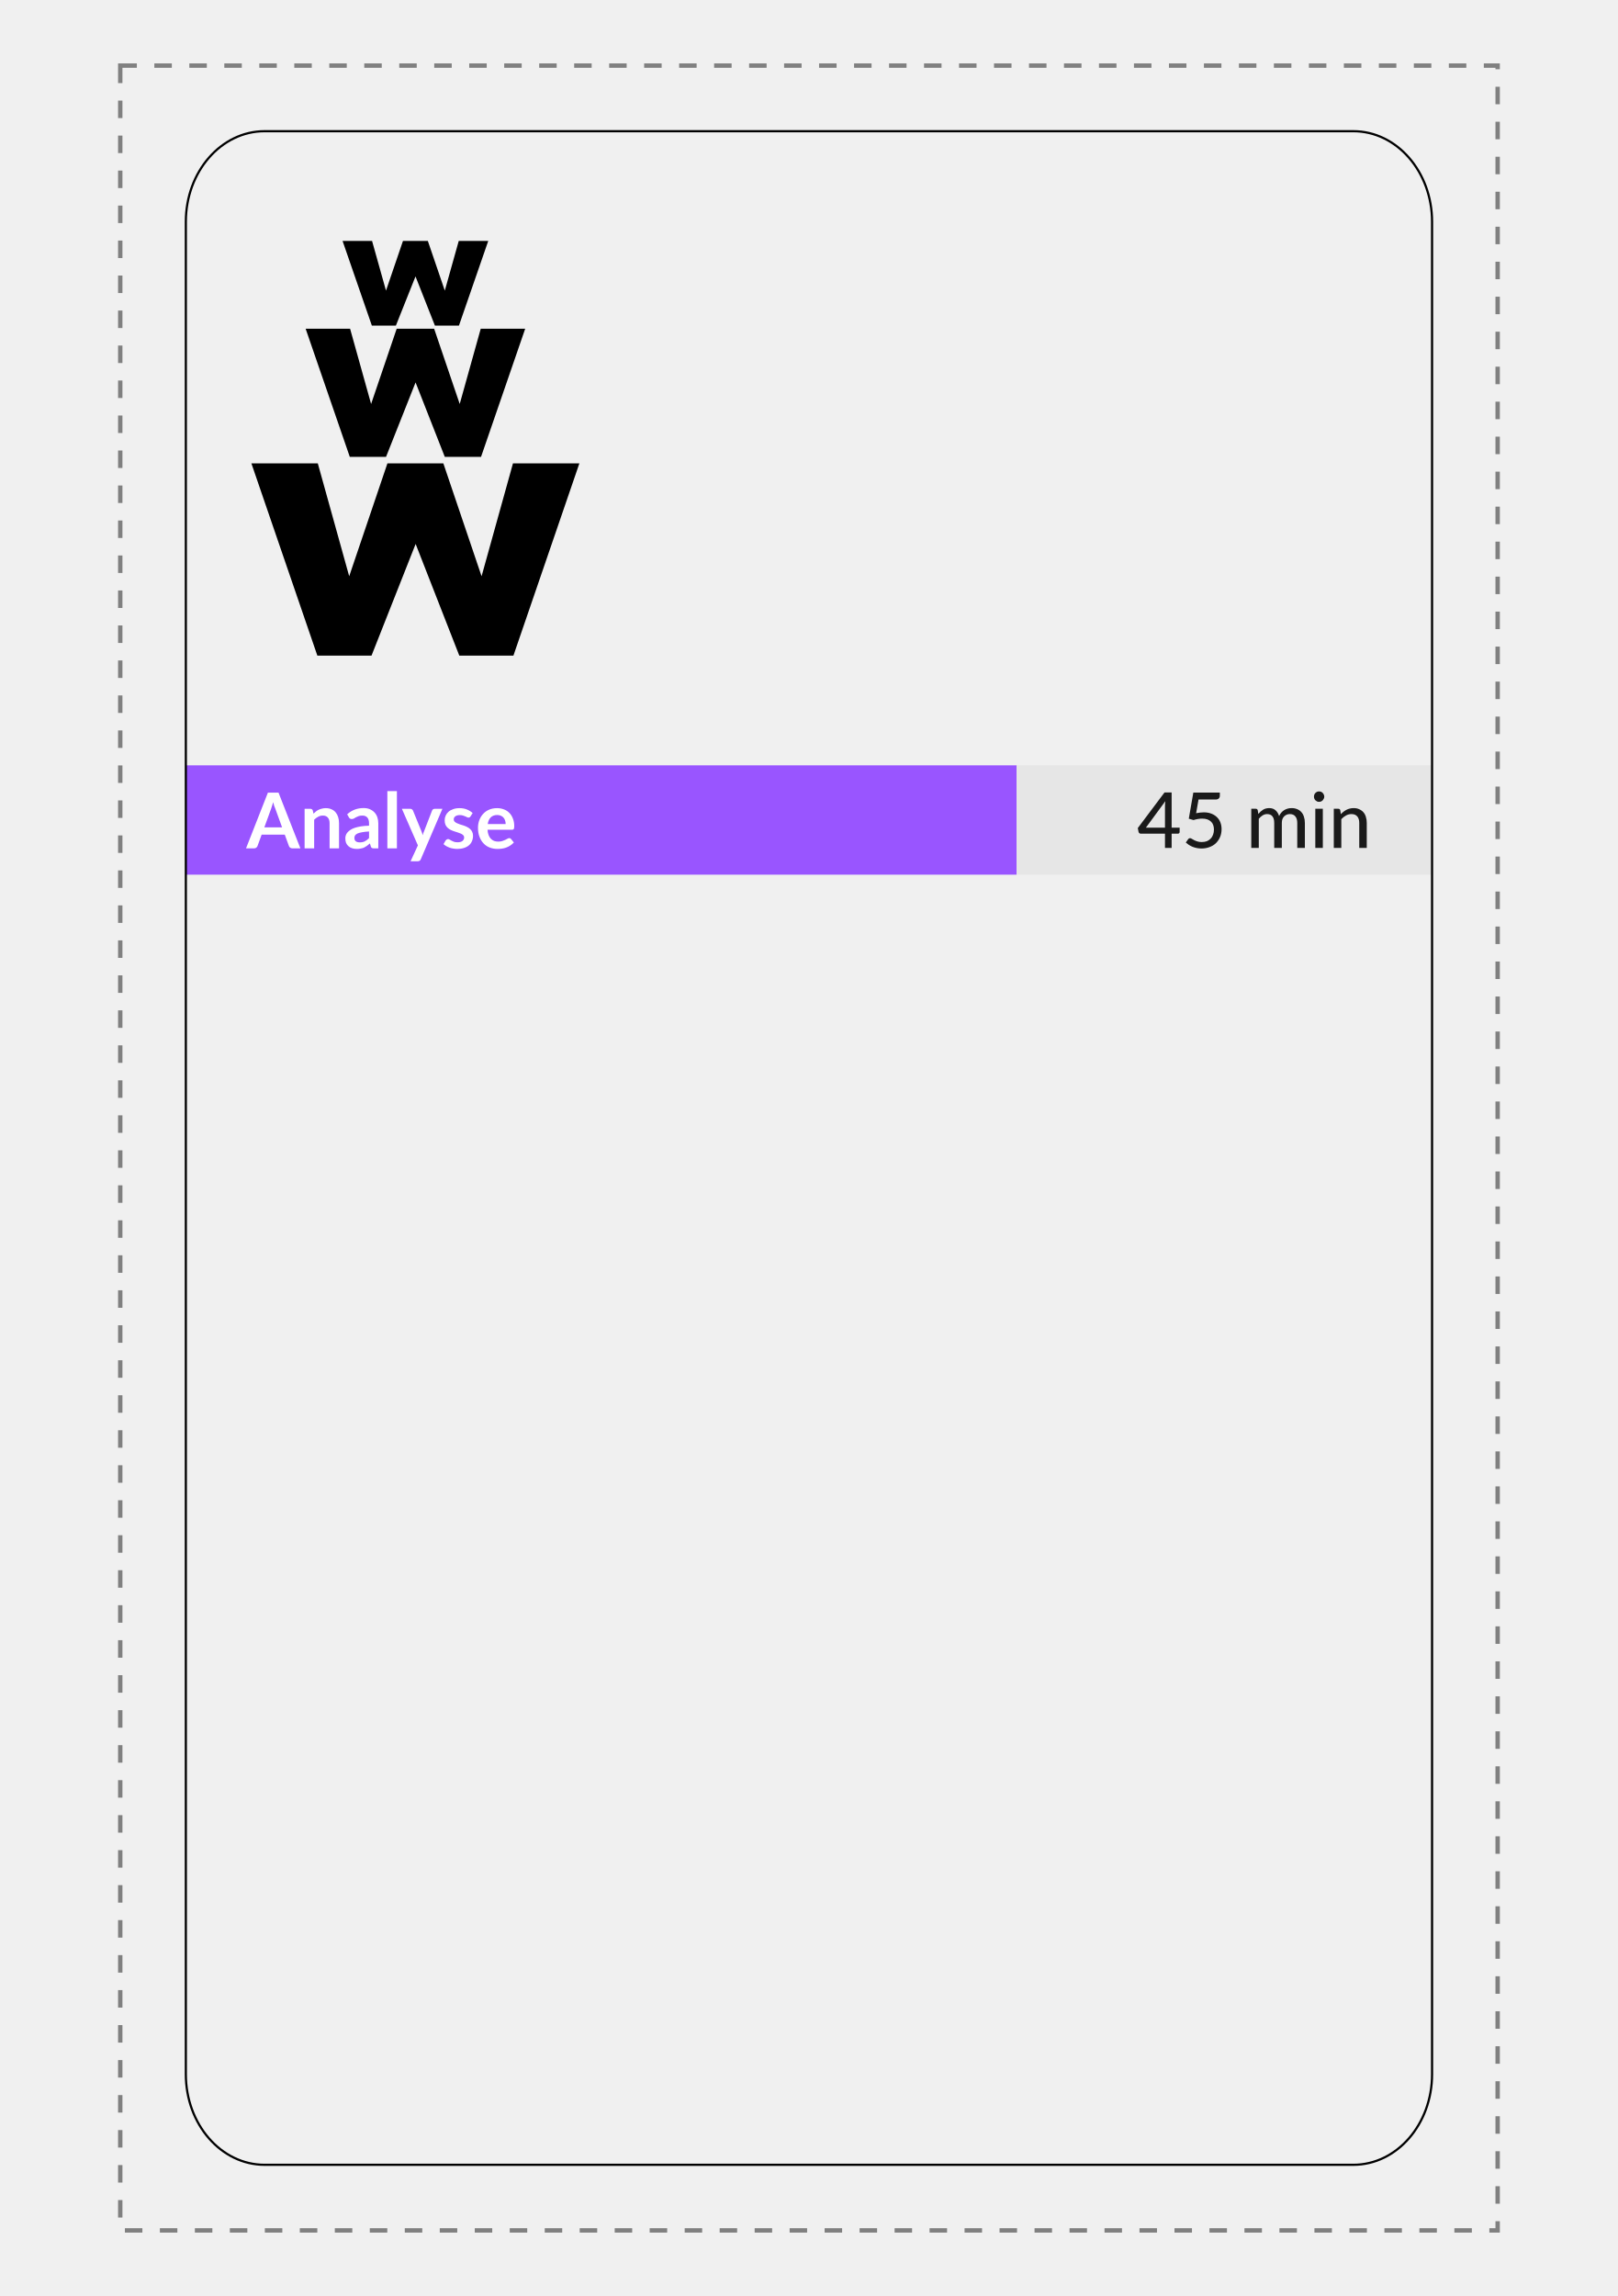
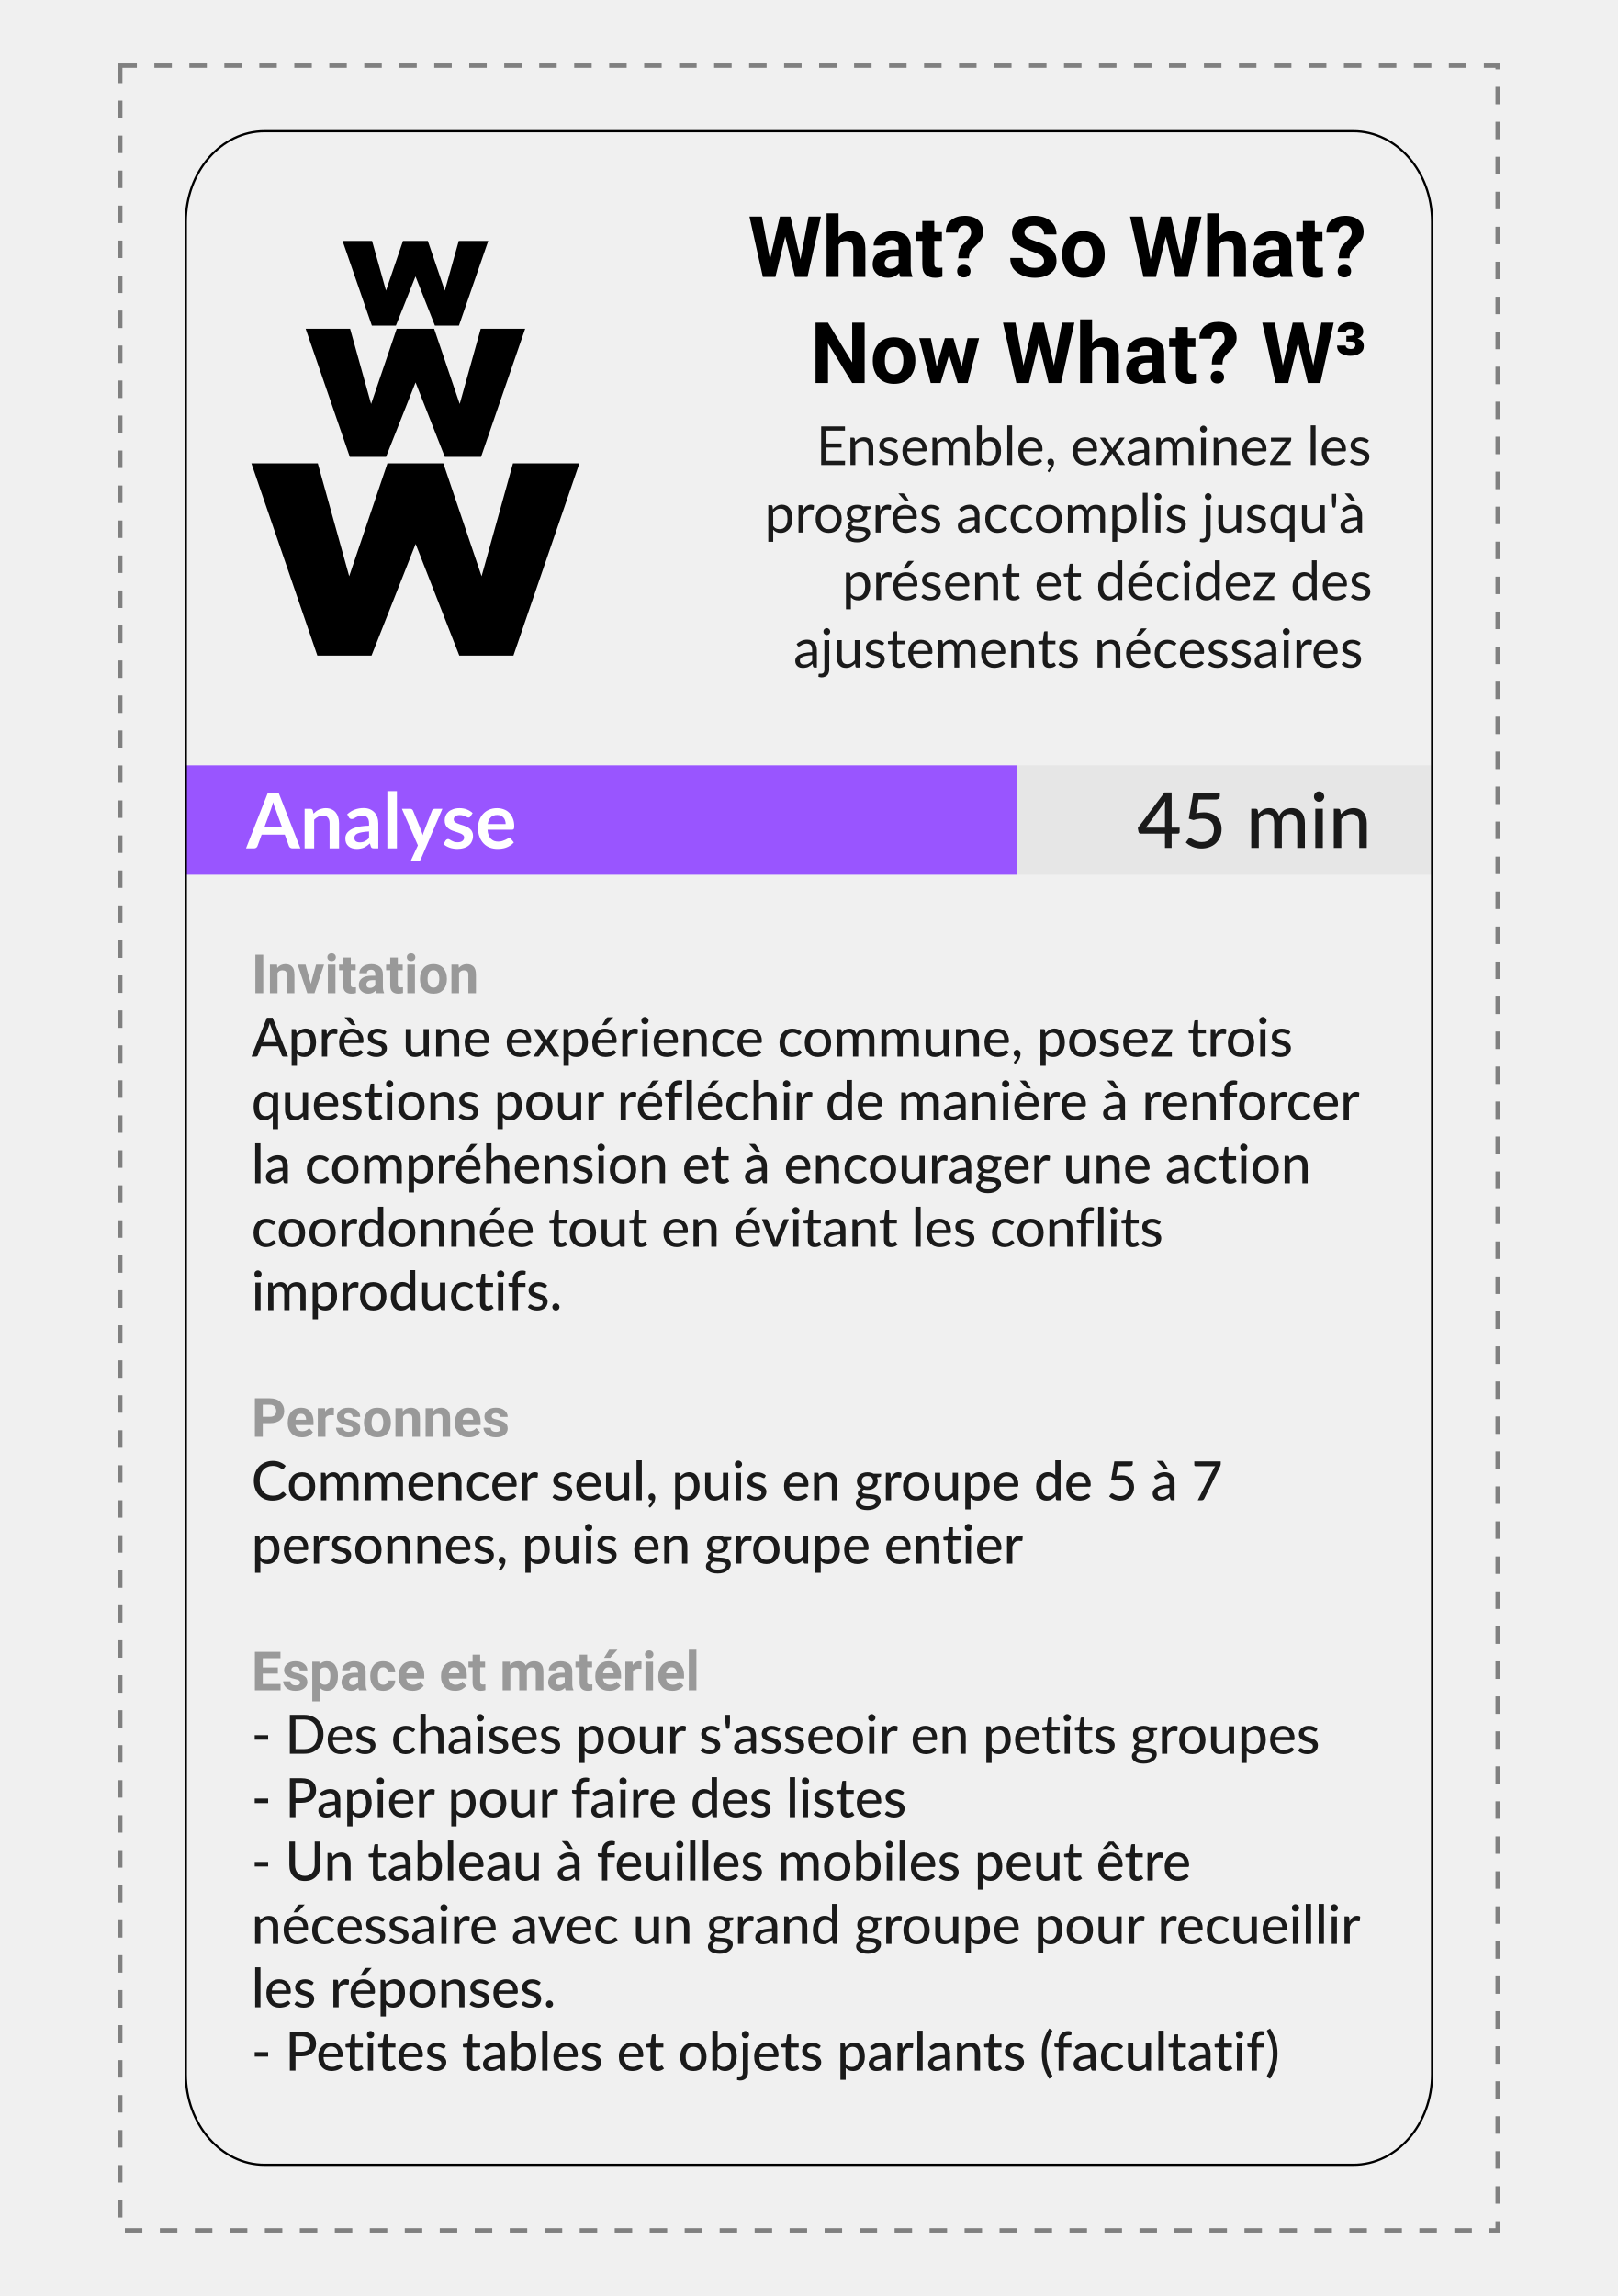
- <svg xmlns="http://www.w3.org/2000/svg" xmlns:xlink="http://www.w3.org/1999/xlink" width="74mm" height="105mm" viewBox="0 0 262.205 372.047" id="svg2" version="1.1" enable-background="new">
+ <svg xmlns="http://www.w3.org/2000/svg" width="74mm" height="105mm" viewBox="0 0 262.205 372.047" id="svg2" version="1.1" enable-background="new">
  <defs id="defs4" />
  <g id="layer1" transform="translate(0,-680.315)" style="display:inline">
-     <path style="fill:none;fill-rule:evenodd;stroke:#808080;stroke-width:0.709;stroke-linecap:butt;stroke-linejoin:miter;stroke-miterlimit:4;stroke-dasharray:2.835, 2.835;stroke-dashoffset:0;stroke-opacity:1" d="m 19.488,690.945 0,350.787 223.228,0 0,-350.787 z" id="path3350" transform="translate(4.3385302e-7,8.6660179e-6)" />
+     <path style="fill:none;fill-rule:evenodd;stroke:#808080;stroke-width:0.709;stroke-linecap:butt;stroke-linejoin:miter;stroke-miterlimit:4;stroke-dasharray:2.835, 2.835;stroke-dashoffset:0;stroke-opacity:1" d="M 19.488,690.945 V 1041.732 H 242.717 V 690.945 Z" id="path3350" transform="translate(4.3385302e-7)" />
  </g>
  <g id="layer6" style="display:inline">
-     <path style="fill:none;fill-rule:evenodd;stroke:none;stroke-width:1px;stroke-linecap:butt;stroke-linejoin:miter;stroke-opacity:1" d="m 40.748,31.89 0,81.496 53.15,0 0,-81.496 -53.15,0" id="path4275" />
+     <path style="fill:none;fill-rule:evenodd;stroke:none;stroke-width:1px;stroke-linecap:butt;stroke-linejoin:miter;stroke-opacity:1" d="M 40.748,31.89 V 113.386 H 93.898 V 31.89 H 40.748" id="path4275" />
    <g transform="matrix(2.180728,0,0,2.180728,-132.7565,17.64085)" id="layer8-3">
      <g id="g981">
-         <g aria-label="w" transform="scale(1.06805,0.9362862)" style="font-style:normal;font-weight:normal;font-size:11.304px;line-height:1.25;font-family:sans-serif;letter-spacing:0px;word-spacing:0px;fill:#000000;fill-opacity:1;stroke:none;stroke-width:0.283" id="text956">
-           <path d="m 82.849,43.391 3.07,-8.862 3.038,8.862 3.766,0 4.589,-15.255 -4.621,0 -2.184,8.957 -2.659,-8.957 -3.893,0 -2.659,8.957 -2.184,-8.957 -4.621,0 4.589,15.255 z" style="font-style:normal;font-variant:normal;font-weight:bold;font-stretch:normal;font-size:31.65px;font-family:JournalSans;-inkscape-font-specification:'JournalSans Bold';stroke-width:0.283" id="path966" />
+         <g aria-label="w" transform="scale(1.06805,0.9362862)" style="font-style:normal;font-weight:normal;font-size:11.303px;line-height:1.25;font-family:sans-serif;letter-spacing:0px;word-spacing:0px;fill:#000000;fill-opacity:1;stroke:none;stroke-width:0.283" id="text956">
+           <path d="m 82.849,43.391 3.07,-8.862 3.038,8.862 h 3.766 l 4.589,-15.255 h -4.621 l -2.184,8.957 -2.659,-8.957 h -3.893 l -2.659,8.957 -2.184,-8.957 h -4.621 l 4.589,15.255 z" style="font-style:normal;font-variant:normal;font-weight:bold;font-stretch:normal;font-size:31.65px;font-family:JournalSans;-inkscape-font-specification:'JournalSans Bold';stroke-width:0.283" id="path966" />
        </g>
        <g aria-label="w" transform="scale(1.070243,0.9343669)" style="font-style:normal;font-weight:normal;font-size:11.327px;line-height:1.25;font-family:sans-serif;letter-spacing:0px;word-spacing:0px;fill:#000000;fill-opacity:1;stroke:none;stroke-width:0.283" id="text960">
-           <path d="m 83.687,27.676 2.051,-5.92 2.03,5.92 2.516,0 3.066,-10.191 -3.087,0 -1.459,5.984 -1.776,-5.984 -2.601,0 -1.776,5.984 -1.459,-5.984 -3.087,0 3.066,10.191 z" style="font-style:normal;font-variant:normal;font-weight:bold;font-stretch:normal;font-size:21.143px;font-family:'Journal Sans';-inkscape-font-specification:'Journal Sans Bold';stroke-width:0.283" id="path969" />
+           <path d="m 83.687,27.676 2.051,-5.92 2.03,5.92 h 2.516 L 93.349,17.485 H 90.262 L 88.803,23.469 87.027,17.485 H 84.427 l -1.776,5.984 -1.459,-5.984 h -3.087 l 3.066,10.191 z" style="font-style:normal;font-variant:normal;font-weight:bold;font-stretch:normal;font-size:21.143px;font-family:'Journal Sans';-inkscape-font-specification:'Journal Sans Bold';stroke-width:0.283" id="path969" />
        </g>
        <g aria-label="w" transform="scale(1.072666,0.9322571)" style="font-style:normal;font-weight:normal;font-size:11.352px;line-height:1.25;font-family:sans-serif;letter-spacing:0px;word-spacing:0px;fill:#000000;fill-opacity:1;stroke:none;stroke-width:0.284" id="text964">
-           <path d="m 84.182,17.274 1.358,-3.92 1.344,3.92 1.666,0 2.03,-6.749 -2.044,0 -0.966,3.962 -1.176,-3.962 -1.722,0 -1.176,3.962 -0.966,-3.962 -2.044,0 2.03,6.749 z" style="font-style:normal;font-variant:normal;font-weight:bold;font-stretch:normal;font-size:14.001px;font-family:'Journal Sans';-inkscape-font-specification:'Journal Sans Bold';stroke-width:0.284" id="path972" />
+           <path d="m 84.182,17.274 1.358,-3.92 1.344,3.92 h 1.666 l 2.03,-6.749 h -2.044 l -0.966,3.962 -1.176,-3.962 H 84.672 l -1.176,3.962 -0.966,-3.962 h -2.044 l 2.03,6.749 z" style="font-style:normal;font-variant:normal;font-weight:bold;font-stretch:normal;font-size:14.001px;font-family:'Journal Sans';-inkscape-font-specification:'Journal Sans Bold';stroke-width:0.284" id="path972" />
        </g>
      </g>
    </g>
  </g>
  <g id="layer9" style="display:inline">
-     <path style="fill:none;fill-rule:evenodd;stroke:none;stroke-width:1px;stroke-linecap:butt;stroke-linejoin:miter;stroke-opacity:1" d="m 109.843,113.386 111.614,0 0,-81.496 -111.614,0 z" id="path4349_w3f" />
-     <flowRoot xml:space="preserve" style="font-style:normal;font-weight:normal;line-height:0.01%;font-family:sans-serif;text-align:end;letter-spacing:0px;word-spacing:0px;text-anchor:end;fill:#000000;fill-opacity:1;stroke:none;stroke-width:1px;stroke-linecap:butt;stroke-linejoin:miter;stroke-opacity:1" id="flowRoot4357" transform="translate(-3.4125e-4,0.9530837)">
-       <flowRegion id="flowRegion4359">
-         <use x="0" y="0" xlink:href="#path4349_w3f" id="use4361" width="100%" height="100%" />
-       </flowRegion>
-       <flowPara id="flowPara4363" style="font-style:normal;font-variant:normal;font-weight:bold;font-stretch:normal;font-size:13.75px;line-height:1.25;font-family:Roboto;-inkscape-font-specification:'Roboto Bold';text-align:end;text-anchor:end">What? So What? Now What? W<flowSpan style="font-size:65%;baseline-shift:super" id="flowSpan4202">3</flowSpan>
-       </flowPara>
-       <flowPara id="flowPara4365" style="font-style:normal;font-variant:normal;font-weight:normal;font-stretch:normal;font-size:8.75px;line-height:125%;font-family:Lato;-inkscape-font-specification:Lato;text-align:end;letter-spacing:0px;text-anchor:end;fill:#1a1a1a">Ensemble, examinez les progrès accomplis jusqu'à présent et décidez des ajustements nécessaires</flowPara>
-     </flowRoot>
+     <path style="fill:none;fill-rule:evenodd;stroke:none;stroke-width:1px;stroke-linecap:butt;stroke-linejoin:miter;stroke-opacity:1" d="M 109.843,113.386 H 221.457 V 31.89 H 109.843 Z" id="path4349_w3f" />
+     <text xml:space="preserve" style="font-style:normal;font-weight:normal;line-height:0.01%;font-family:sans-serif;text-align:start;letter-spacing:0px;word-spacing:0px;text-anchor:start;fill:#000000;fill-opacity:1;stroke:none;stroke-width:1px;stroke-linecap:butt;stroke-linejoin:miter;stroke-opacity:1" x="-405.277" y="44.875" id="text60">
+       <tspan x="121.225" y="44.875" id="tspan49">
+         <tspan x="121.225" y="44.875" style="font-weight:bold;font-size:13.75px;line-height:1.25;font-family:Roboto;-inkscape-font-specification:'Roboto Bold';text-align:start;text-anchor:start" id="tspan48">What? So What? </tspan>
+       </tspan>
+       <tspan x="131.296" y="62.062" id="tspan52">
+         <tspan x="131.296" y="62.062" style="font-weight:bold;font-size:13.75px;line-height:1.25;font-family:Roboto;-inkscape-font-specification:'Roboto Bold';text-align:start;text-anchor:start" id="tspan50">Now What? W³</tspan>
+         <tspan dx="0" x="221.457" y="62.062" style="font-weight:bold;font-size:13.75px;line-height:1.25;font-family:Roboto;-inkscape-font-specification:'Roboto Bold';text-align:start;text-anchor:start" id="tspan51" />
+       </tspan>
+       <tspan x="132.285" y="75.356" id="tspan54">
+         <tspan x="132.285" y="75.356" style="font-size:8.75px;line-height:125%;font-family:Lato;-inkscape-font-specification:Lato;text-align:start;text-anchor:start;fill:#1a1a1a" id="tspan53">Ensemble, examinez les </tspan>
+       </tspan>
+       <tspan x="123.903" y="86.294" id="tspan56">
+         <tspan x="123.903" y="86.294" style="font-size:8.75px;line-height:125%;font-family:Lato;-inkscape-font-specification:Lato;text-align:start;text-anchor:start;fill:#1a1a1a" id="tspan55">progrès accomplis jusqu'à </tspan>
+       </tspan>
+       <tspan x="136.494" y="97.231" id="tspan58">
+         <tspan x="136.494" y="97.231" style="font-size:8.75px;line-height:125%;font-family:Lato;-inkscape-font-specification:Lato;text-align:start;text-anchor:start;fill:#1a1a1a" id="tspan57">présent et décidez des </tspan>
+       </tspan>
+       <tspan x="128.602" y="108.169" id="tspan60">
+         <tspan x="128.602" y="108.169" style="font-size:8.75px;line-height:125%;font-family:Lato;-inkscape-font-specification:Lato;text-align:start;text-anchor:start;fill:#1a1a1a" id="tspan59">ajustements nécessaires</tspan>
+       </tspan>
+     </text>
  </g>
  <g id="layer8" style="display:inline">
    <rect style="display:inline;fill:#9955ff;fill-opacity:1;stroke:none;stroke-width:1;stroke-miterlimit:4;stroke-dasharray:none;stroke-dashoffset:0;stroke-opacity:1" id="rect4178" width="134.646" height="17.717" x="30.118" y="124.016" />
    <text xml:space="preserve" style="font-style:normal;font-weight:normal;line-height:0%;font-family:sans-serif;letter-spacing:0px;word-spacing:0px;display:inline;fill:#000000;fill-opacity:1;stroke:none;stroke-width:1px;stroke-linecap:butt;stroke-linejoin:miter;stroke-opacity:1" x="39.935" y="137.468" id="text4180">
      <tspan id="tspan4182" x="39.935" y="137.468" style="font-style:normal;font-variant:normal;font-weight:bold;font-stretch:normal;font-size:12.5px;line-height:1.25;font-family:Lato;-inkscape-font-specification:'Lato Bold';fill:#ffffff">Analyse</tspan>
    </text>
    <rect y="124.016" x="164.764" height="17.717" width="67.323" id="rect4191" style="display:inline;fill:#e6e6e6;fill-opacity:1;stroke:none;stroke-width:1;stroke-miterlimit:4;stroke-dasharray:none;stroke-dashoffset:0;stroke-opacity:1" />
    <text xml:space="preserve" style="font-style:normal;font-weight:normal;line-height:0%;font-family:sans-serif;letter-spacing:0px;word-spacing:0px;fill:#1a1a1a;fill-opacity:1;stroke:none;stroke-width:1px;stroke-linecap:butt;stroke-linejoin:miter;stroke-opacity:1" x="184.268" y="137.396" id="text4193">
      <tspan id="tspan4195" x="184.268" y="137.396" style="font-style:normal;font-variant:normal;font-weight:500;font-stretch:normal;font-size:12.5px;line-height:1.25;font-family:Lato;-inkscape-font-specification:'Lato Medium';fill:#1a1a1a">45 min</tspan>
    </text>
  </g>
  <g id="layer5" style="display:inline">
    <rect style="fill:none;fill-opacity:1;stroke:#000000;stroke-width:0.354;stroke-miterlimit:4;stroke-dasharray:none;stroke-dashoffset:0;stroke-opacity:1" id="rect4187" width="201.969" height="329.528" x="30.118" y="21.26" ry="14.674" rx="12.764" />
  </g>
  <g id="layer4" style="display:inline">
    <path style="fill:none;fill-rule:evenodd;stroke:none;stroke-width:1px;stroke-linecap:butt;stroke-linejoin:miter;stroke-opacity:1" d="M 40.748,152.362 V 340.157 H 221.457 V 152.362 Z" id="path4305_w3f" />
-     <flowRoot xml:space="preserve" style="font-style:normal;font-weight:normal;line-height:0.85;font-family:sans-serif;letter-spacing:0px;word-spacing:0px;fill:#000000;fill-opacity:1;stroke:none;stroke-width:1px;stroke-linecap:butt;stroke-linejoin:miter;stroke-opacity:1" id="flowRoot4319" transform="matrix(1,0,0,1.006858,-0.1725149,-4.575928)">
-       <flowRegion id="flowRegion4321" style="line-height:0.85">
-         <use x="0" y="0" xlink:href="#path4305_w3f" id="use4323" width="100%" height="100%" transform="matrix(1,0,0,0.9931889,0.1725149,4.544761)" />
-       </flowRegion>
-       <flowPara id="flowPara4325" style="font-style:normal;font-variant:normal;font-weight:bold;font-stretch:normal;font-size:8.72px;line-height:0.85;font-family:Roboto;-inkscape-font-specification:'Roboto Bold';fill:#999999;fill-opacity:1">Invitation</flowPara>
-       <flowPara style="font-style:normal;font-variant:normal;font-weight:500;font-stretch:normal;font-size:8.72px;line-height:0.85;font-family:Lato;-inkscape-font-specification:'Lato Medium';fill:#1a1a1a;fill-opacity:1" id="flowPara4200">Après une expérience commune, posez trois questions pour réfléchir de manière à renforcer la compréhension et à encourager une action coordonnée tout en évitant les conflits improductifs.</flowPara>
-       <flowPara style="font-style:normal;font-variant:normal;font-weight:500;font-stretch:normal;font-size:8.72px;line-height:0.85;font-family:Lato;-inkscape-font-specification:'Lato Medium';fill:#1a1a1a;fill-opacity:1" id="flowPara4299"> </flowPara>
-       <flowPara style="font-style:normal;font-variant:normal;font-weight:bold;font-stretch:normal;font-size:8.72px;line-height:0.85;font-family:Roboto;-inkscape-font-specification:'Roboto Bold';fill:#999999;fill-opacity:1" id="flowPara4212">Personnes</flowPara>
-       <flowPara style="font-style:normal;font-variant:normal;font-weight:500;font-stretch:normal;font-size:8.72px;line-height:0.85;font-family:Lato;-inkscape-font-specification:'Lato Medium';fill:#1a1a1a;fill-opacity:1" id="flowPara4413">Commencer seul, puis en groupe de 5 à 7 personnes, puis en groupe entier</flowPara>
-       <flowPara style="font-style:normal;font-variant:normal;font-weight:500;font-stretch:normal;font-size:8.72px;line-height:0.85;font-family:Lato;-inkscape-font-specification:'Lato Medium';fill:#1a1a1a;fill-opacity:1" id="flowPara4214"> </flowPara>
-       <flowPara style="font-style:normal;font-variant:normal;font-weight:bold;font-stretch:normal;font-size:8.72px;line-height:0.85;font-family:Roboto;-inkscape-font-specification:'Roboto Bold';fill:#999999;fill-opacity:1" id="flowPara4202">Espace et matériel</flowPara>
-       <flowPara style="font-style:normal;font-variant:normal;font-weight:500;font-stretch:normal;font-size:8.72px;line-height:0.85;font-family:Lato;-inkscape-font-specification:'Lato Medium';fill:#1a1a1a;fill-opacity:1" id="flowPara4210">- Des chaises pour s'asseoir en petits groupes</flowPara>
-       <flowPara style="font-style:normal;font-variant:normal;font-weight:500;font-stretch:normal;font-size:8.72px;line-height:0.85;font-family:Lato;-inkscape-font-specification:'Lato Medium';fill:#1a1a1a;fill-opacity:1" id="flowPara4280">- Papier pour faire des listes</flowPara>
-       <flowPara style="font-style:normal;font-variant:normal;font-weight:500;font-stretch:normal;font-size:8.72px;line-height:0.85;font-family:Lato;-inkscape-font-specification:'Lato Medium';fill:#1a1a1a;fill-opacity:1" id="flowPara4291">- Un tableau à feuilles mobiles peut être nécessaire avec un grand groupe pour recueillir les réponses.</flowPara>
-       <flowPara style="font-style:normal;font-variant:normal;font-weight:500;font-stretch:normal;font-size:8.72px;line-height:0.85;font-family:Lato;-inkscape-font-specification:'Lato Medium';fill:#1a1a1a;fill-opacity:1" id="flowPara4295">- Petites tables et objets parlants (facultatif) </flowPara>
-       <flowPara style="font-style:normal;font-variant:normal;font-weight:500;font-stretch:normal;font-size:8.72px;line-height:0.85;font-family:Lato;-inkscape-font-specification:'Lato Medium';fill:#1a1a1a;fill-opacity:1" id="flowPara4206" />
-     </flowRoot>
+     <text xml:space="preserve" style="font-style:normal;font-weight:normal;font-size:12.041px;line-height:0.85;font-family:sans-serif;letter-spacing:0px;word-spacing:0px;fill:#000000;fill-opacity:1;stroke:none;stroke-width:1.003px;stroke-linecap:butt;stroke-linejoin:miter;stroke-opacity:1" x="40.887" y="160.39" id="text47" transform="scale(0.9965886,1.003423)">
+       <tspan x="40.887" y="160.39" id="tspan3" style="stroke-width:1.003px">
+         <tspan x="40.887" y="160.39" style="font-weight:bold;font-size:8.75px;font-family:Roboto;-inkscape-font-specification:'Roboto Bold';fill:#999999;stroke-width:1.003px" id="tspan1">Invitation</tspan>
+         <tspan dx="0" x="77.852" y="160.39" style="font-weight:bold;font-size:8.75px;font-family:Roboto;-inkscape-font-specification:'Roboto Bold';fill:#999999;stroke-width:1.003px" id="tspan2" />
+       </tspan>
+       <tspan x="40.887" y="170.625" id="tspan5" style="stroke-width:1.003px">
+         <tspan x="40.887" y="170.625" style="font-weight:500;font-size:8.75px;font-family:Lato;-inkscape-font-specification:'Lato Medium';fill:#1a1a1a;stroke-width:1.003px" id="tspan4">Après une expérience commune, posez trois </tspan>
+       </tspan>
+       <tspan x="40.887" y="180.86" id="tspan7" style="stroke-width:1.003px">
+         <tspan x="40.887" y="180.86" style="font-weight:500;font-size:8.75px;font-family:Lato;-inkscape-font-specification:'Lato Medium';fill:#1a1a1a;stroke-width:1.003px" id="tspan6">questions pour réfléchir de manière à renforcer </tspan>
+       </tspan>
+       <tspan x="40.887" y="191.095" id="tspan9" style="stroke-width:1.003px">
+         <tspan x="40.887" y="191.095" style="font-weight:500;font-size:8.75px;font-family:Lato;-inkscape-font-specification:'Lato Medium';fill:#1a1a1a;stroke-width:1.003px" id="tspan8">la compréhension et à encourager une action </tspan>
+       </tspan>
+       <tspan x="40.887" y="201.33" id="tspan11" style="stroke-width:1.003px">
+         <tspan x="40.887" y="201.33" style="font-weight:500;font-size:8.75px;font-family:Lato;-inkscape-font-specification:'Lato Medium';fill:#1a1a1a;stroke-width:1.003px" id="tspan10">coordonnée tout en évitant les conflits </tspan>
+       </tspan>
+       <tspan x="40.887" y="211.565" id="tspan14" style="stroke-width:1.003px">
+         <tspan x="40.887" y="211.565" style="font-weight:500;font-size:8.75px;font-family:Lato;-inkscape-font-specification:'Lato Medium';fill:#1a1a1a;stroke-width:1.003px" id="tspan12">improductifs.</tspan>
+         <tspan dx="0" x="91.479" y="211.565" style="font-weight:500;font-size:8.75px;font-family:Lato;-inkscape-font-specification:'Lato Medium';fill:#1a1a1a;stroke-width:1.003px" id="tspan13" />
+       </tspan>
+       <tspan x="40.887" y="221.799" id="tspan17" style="stroke-width:1.003px">
+         <tspan x="40.887" y="221.799" style="font-weight:500;font-size:8.75px;font-family:Lato;-inkscape-font-specification:'Lato Medium';fill:#1a1a1a;stroke-width:1.003px" id="tspan15"> </tspan>
+         <tspan dx="0" x="42.576" y="221.799" style="font-weight:500;font-size:8.75px;font-family:Lato;-inkscape-font-specification:'Lato Medium';fill:#1a1a1a;stroke-width:1.003px" id="tspan16" />
+       </tspan>
+       <tspan x="40.887" y="232.034" id="tspan20" style="stroke-width:1.003px">
+         <tspan x="40.887" y="232.034" style="font-weight:bold;font-size:8.75px;font-family:Roboto;-inkscape-font-specification:'Roboto Bold';fill:#999999;stroke-width:1.003px" id="tspan18">Personnes</tspan>
+         <tspan dx="0" x="82.872" y="232.034" style="font-weight:bold;font-size:8.75px;font-family:Roboto;-inkscape-font-specification:'Roboto Bold';fill:#999999;stroke-width:1.003px" id="tspan19" />
+       </tspan>
+       <tspan x="40.887" y="242.269" id="tspan22" style="stroke-width:1.003px">
+         <tspan x="40.887" y="242.269" style="font-weight:500;font-size:8.75px;font-family:Lato;-inkscape-font-specification:'Lato Medium';fill:#1a1a1a;stroke-width:1.003px" id="tspan21">Commencer seul, puis en groupe de 5 à 7 </tspan>
+       </tspan>
+       <tspan x="40.887" y="252.504" id="tspan25" style="stroke-width:1.003px">
+         <tspan x="40.887" y="252.504" style="font-weight:500;font-size:8.75px;font-family:Lato;-inkscape-font-specification:'Lato Medium';fill:#1a1a1a;stroke-width:1.003px" id="tspan23">personnes, puis en groupe entier</tspan>
+         <tspan dx="0" x="164.603" y="252.504" style="font-weight:500;font-size:8.75px;font-family:Lato;-inkscape-font-specification:'Lato Medium';fill:#1a1a1a;stroke-width:1.003px" id="tspan24" />
+       </tspan>
+       <tspan x="40.887" y="262.739" id="tspan28" style="stroke-width:1.003px">
+         <tspan x="40.887" y="262.739" style="font-weight:500;font-size:8.75px;font-family:Lato;-inkscape-font-specification:'Lato Medium';fill:#1a1a1a;stroke-width:1.003px" id="tspan26"> </tspan>
+         <tspan dx="0" x="42.576" y="262.739" style="font-weight:500;font-size:8.75px;font-family:Lato;-inkscape-font-specification:'Lato Medium';fill:#1a1a1a;stroke-width:1.003px" id="tspan27" />
+       </tspan>
+       <tspan x="40.887" y="272.974" id="tspan31" style="stroke-width:1.003px">
+         <tspan x="40.887" y="272.974" style="font-weight:bold;font-size:8.75px;font-family:Roboto;-inkscape-font-specification:'Roboto Bold';fill:#999999;stroke-width:1.003px" id="tspan29">Espace et matériel</tspan>
+         <tspan dx="0" x="113.775" y="272.974" style="font-weight:bold;font-size:8.75px;font-family:Roboto;-inkscape-font-specification:'Roboto Bold';fill:#999999;stroke-width:1.003px" id="tspan30" />
+       </tspan>
+       <tspan x="40.887" y="283.209" id="tspan34" style="stroke-width:1.003px">
+         <tspan x="40.887" y="283.209" style="font-weight:500;font-size:8.75px;font-family:Lato;-inkscape-font-specification:'Lato Medium';fill:#1a1a1a;stroke-width:1.003px" id="tspan32">- Des chaises pour s'asseoir en petits groupes</tspan>
+         <tspan dx="0" x="211.757" y="283.209" style="font-weight:500;font-size:8.75px;font-family:Lato;-inkscape-font-specification:'Lato Medium';fill:#1a1a1a;stroke-width:1.003px" id="tspan33" />
+       </tspan>
+       <tspan x="40.887" y="293.444" id="tspan37" style="stroke-width:1.003px">
+         <tspan x="40.887" y="293.444" style="font-weight:500;font-size:8.75px;font-family:Lato;-inkscape-font-specification:'Lato Medium';fill:#1a1a1a;stroke-width:1.003px" id="tspan35">- Papier pour faire des listes</tspan>
+         <tspan dx="0" x="146.132" y="293.444" style="font-weight:500;font-size:8.75px;font-family:Lato;-inkscape-font-specification:'Lato Medium';fill:#1a1a1a;stroke-width:1.003px" id="tspan36" />
+       </tspan>
+       <tspan x="40.887" y="303.679" id="tspan39" style="stroke-width:1.003px">
+         <tspan x="40.887" y="303.679" style="font-weight:500;font-size:8.75px;font-family:Lato;-inkscape-font-specification:'Lato Medium';fill:#1a1a1a;stroke-width:1.003px" id="tspan38">- Un tableau à feuilles mobiles peut être </tspan>
+       </tspan>
+       <tspan x="40.887" y="313.914" id="tspan41" style="stroke-width:1.003px">
+         <tspan x="40.887" y="313.914" style="font-weight:500;font-size:8.75px;font-family:Lato;-inkscape-font-specification:'Lato Medium';fill:#1a1a1a;stroke-width:1.003px" id="tspan40">nécessaire avec un grand groupe pour recueillir </tspan>
+       </tspan>
+       <tspan x="40.887" y="324.149" id="tspan44" style="stroke-width:1.003px">
+         <tspan x="40.887" y="324.149" style="font-weight:500;font-size:8.75px;font-family:Lato;-inkscape-font-specification:'Lato Medium';fill:#1a1a1a;stroke-width:1.003px" id="tspan42">les réponses.</tspan>
+         <tspan dx="0" x="89.904" y="324.149" style="font-weight:500;font-size:8.75px;font-family:Lato;-inkscape-font-specification:'Lato Medium';fill:#1a1a1a;stroke-width:1.003px" id="tspan43" />
+       </tspan>
+       <tspan x="40.887" y="334.384" id="tspan47" style="stroke-width:1.003px">
+         <tspan x="40.887" y="334.384" style="font-weight:500;font-size:8.75px;font-family:Lato;-inkscape-font-specification:'Lato Medium';fill:#1a1a1a;stroke-width:1.003px" id="tspan45">- Petites tables et objets parlants (facultatif) </tspan>
+         <tspan dx="0" x="208.756" y="334.384" style="font-weight:500;font-size:8.75px;font-family:Lato;-inkscape-font-specification:'Lato Medium';fill:#1a1a1a;stroke-width:1.003px" id="tspan46" />
+       </tspan>
+     </text>
  </g>
</svg>
